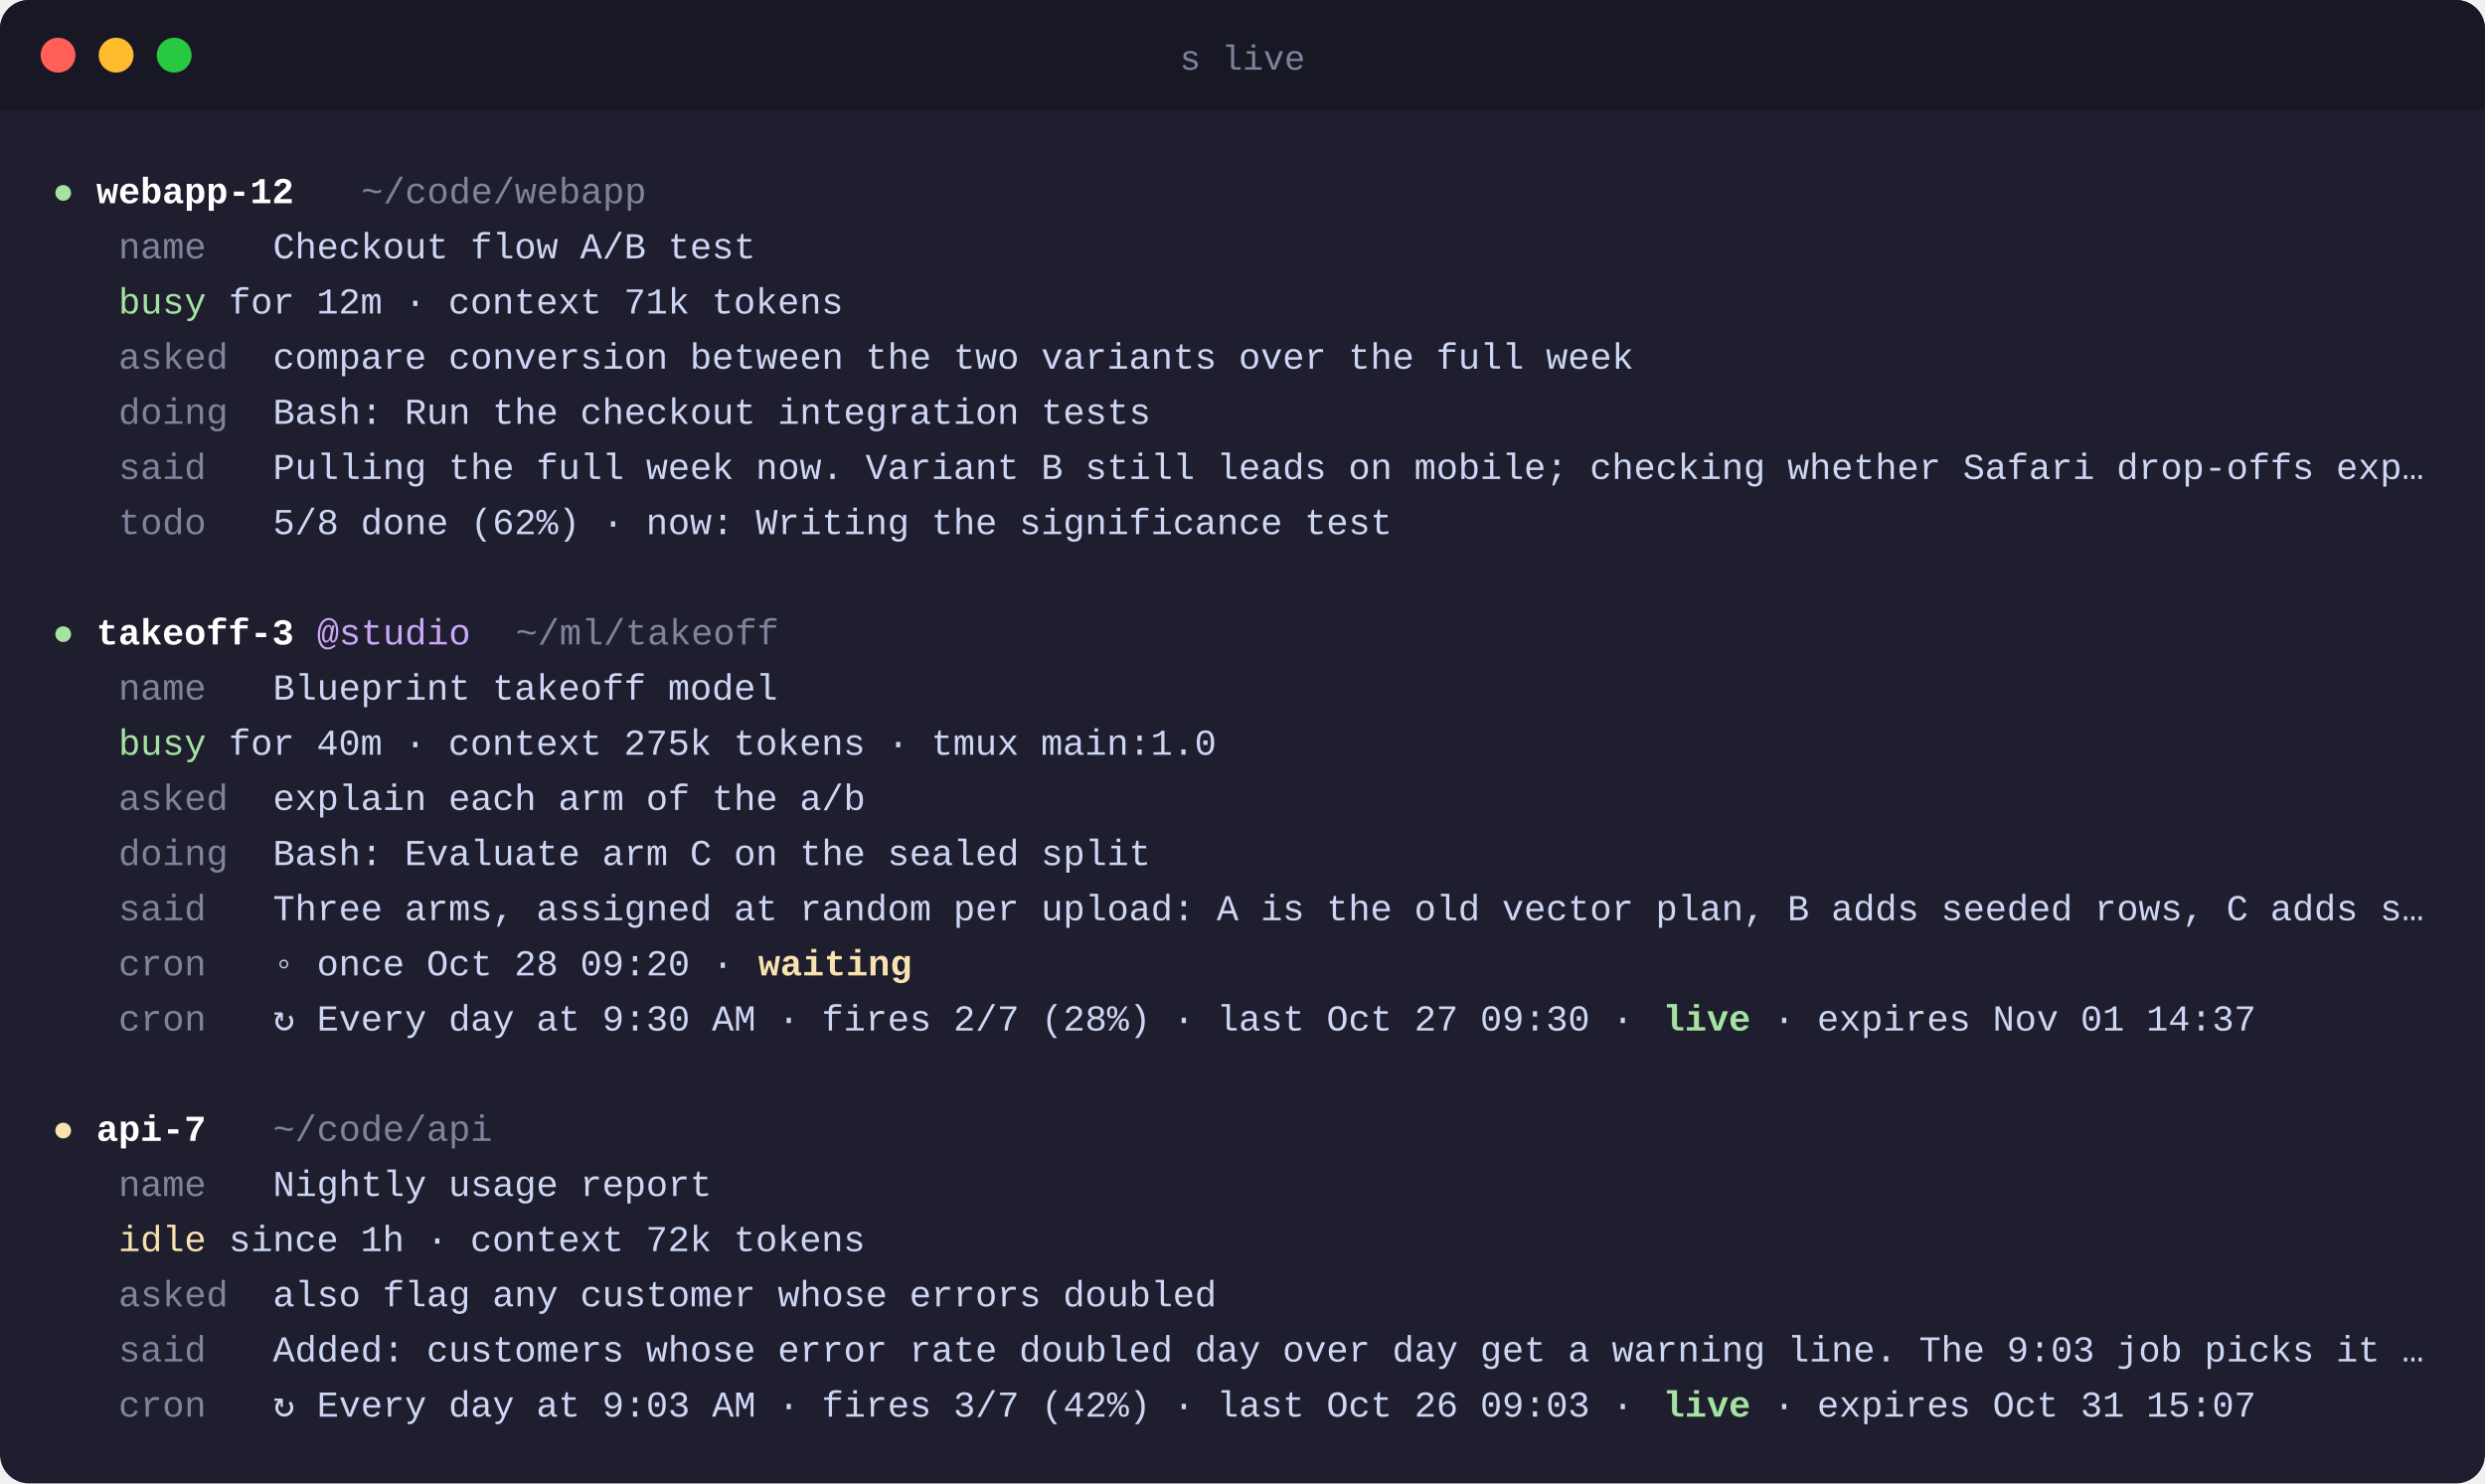
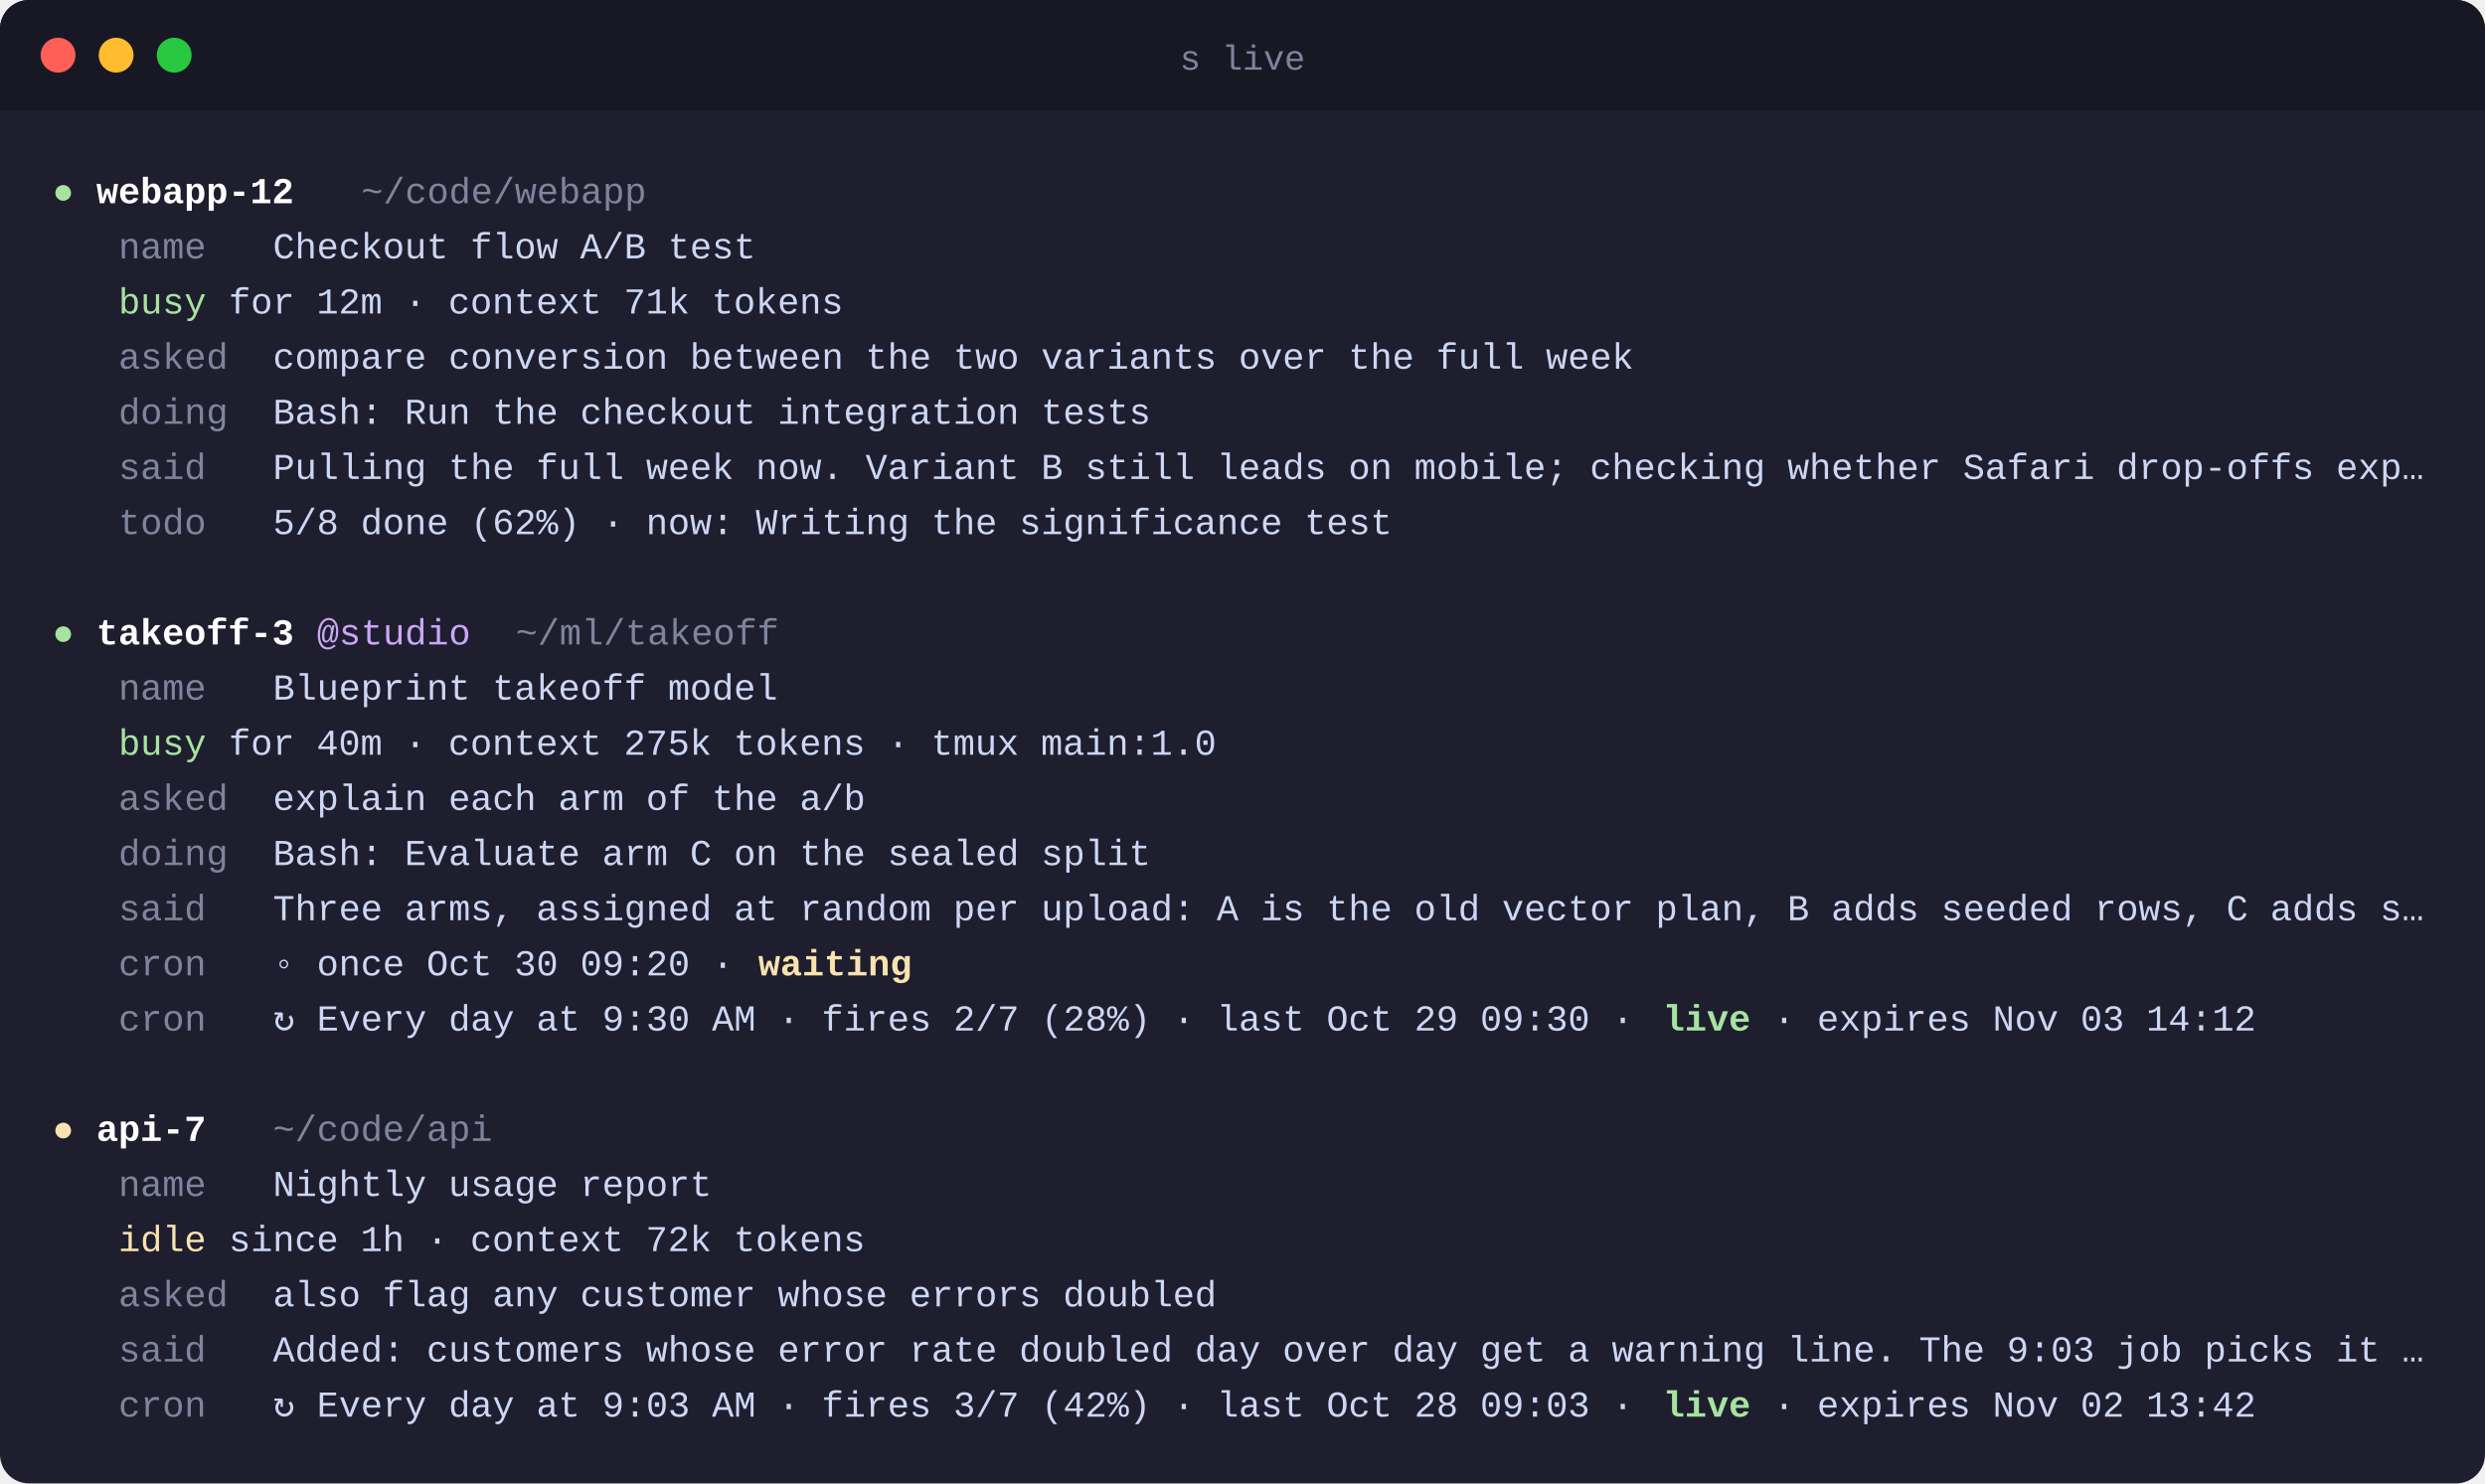
<svg xmlns="http://www.w3.org/2000/svg" width="856" height="511" viewBox="0 0 856 511" font-family="SFMono-Regular, Menlo, Consolas, 'Liberation Mono', monospace" font-size="12.6">
  <rect width="856" height="511" rx="10" fill="#1e1e2e" />
  <path d="M10 0h836a10 10 0 0 1 10 10v28H0V10A10 10 0 0 1 10 0z" fill="#181825" />
  <circle cx="20" cy="19" r="6" fill="#ff5f57" />
  <circle cx="40" cy="19" r="6" fill="#febc2e" />
  <circle cx="60" cy="19" r="6" fill="#28c840" />
  <text x="428.0" y="24" text-anchor="middle" fill="#7f849c" font-size="12">s live</text>
  <text y="70">
    <tspan x="18.0" fill="#a6e3a1" xml:space="preserve">●</tspan>
    <tspan x="33.2" fill="#ffffff" font-weight="600" xml:space="preserve">webapp-12</tspan>
    <tspan x="124.4" fill="#7f849c" xml:space="preserve">~/code/webapp</tspan>
  </text>
  <text y="89">
    <tspan x="40.8" fill="#7f849c" xml:space="preserve">name</tspan>
    <tspan x="94.0" fill="#cdd6f4" xml:space="preserve">Checkout flow A/B test</tspan>
  </text>
  <text y="108">
    <tspan x="40.8" fill="#a6e3a1" xml:space="preserve">busy</tspan>
    <tspan x="78.8" fill="#cdd6f4" xml:space="preserve">for 12m · context 71k tokens</tspan>
  </text>
  <text y="127">
    <tspan x="40.8" fill="#7f849c" xml:space="preserve">asked</tspan>
    <tspan x="94.0" fill="#cdd6f4" xml:space="preserve">compare conversion between the two variants over the full week</tspan>
  </text>
  <text y="146">
    <tspan x="40.8" fill="#7f849c" xml:space="preserve">doing</tspan>
    <tspan x="94.0" fill="#cdd6f4" xml:space="preserve">Bash: Run the checkout integration tests</tspan>
  </text>
  <text y="165">
    <tspan x="40.8" fill="#7f849c" xml:space="preserve">said</tspan>
    <tspan x="94.0" fill="#cdd6f4" xml:space="preserve">Pulling the full week now. Variant B still leads on mobile; checking whether Safari drop-offs exp…</tspan>
  </text>
  <text y="184">
    <tspan x="40.8" fill="#7f849c" xml:space="preserve">todo</tspan>
    <tspan x="94.0" fill="#cdd6f4" xml:space="preserve">5/8 done (62%) · now: Writing the significance test</tspan>
  </text>
  <text y="203" />
  <text y="222">
    <tspan x="18.0" fill="#a6e3a1" xml:space="preserve">●</tspan>
    <tspan x="33.2" fill="#ffffff" font-weight="600" xml:space="preserve">takeoff-3</tspan>
    <tspan x="109.2" fill="#cba6f7" xml:space="preserve">@studio</tspan>
    <tspan x="177.6" fill="#7f849c" xml:space="preserve">~/ml/takeoff</tspan>
  </text>
  <text y="241">
    <tspan x="40.8" fill="#7f849c" xml:space="preserve">name</tspan>
    <tspan x="94.0" fill="#cdd6f4" xml:space="preserve">Blueprint takeoff model</tspan>
  </text>
  <text y="260">
    <tspan x="40.8" fill="#a6e3a1" xml:space="preserve">busy</tspan>
    <tspan x="78.8" fill="#cdd6f4" xml:space="preserve">for 40m · context 275k tokens · tmux main:1.0</tspan>
  </text>
  <text y="279">
    <tspan x="40.8" fill="#7f849c" xml:space="preserve">asked</tspan>
    <tspan x="94.0" fill="#cdd6f4" xml:space="preserve">explain each arm of the a/b</tspan>
  </text>
  <text y="298">
    <tspan x="40.8" fill="#7f849c" xml:space="preserve">doing</tspan>
    <tspan x="94.0" fill="#cdd6f4" xml:space="preserve">Bash: Evaluate arm C on the sealed split</tspan>
  </text>
  <text y="317">
    <tspan x="40.8" fill="#7f849c" xml:space="preserve">said</tspan>
    <tspan x="94.0" fill="#cdd6f4" xml:space="preserve">Three arms, assigned at random per upload: A is the old vector plan, B adds seeded rows, C adds s…</tspan>
  </text>
  <text y="336">
    <tspan x="40.8" fill="#7f849c" xml:space="preserve">cron</tspan>
-     <tspan x="94.0" fill="#cdd6f4" xml:space="preserve">◦ once Oct 28 09:20 · </tspan>
+     <tspan x="94.0" fill="#cdd6f4" xml:space="preserve">◦ once Oct 30 09:20 · </tspan>
    <tspan x="261.2" fill="#f9e2af" font-weight="600" xml:space="preserve">waiting</tspan>
  </text>
  <text y="355">
    <tspan x="40.8" fill="#7f849c" xml:space="preserve">cron</tspan>
-     <tspan x="94.0" fill="#cdd6f4" xml:space="preserve">↻ Every day at 9:30 AM · fires 2/7 (28%) · last Oct 27 09:30 · </tspan>
+     <tspan x="94.0" fill="#cdd6f4" xml:space="preserve">↻ Every day at 9:30 AM · fires 2/7 (28%) · last Oct 29 09:30 · </tspan>
    <tspan x="572.8" fill="#a6e3a1" font-weight="600" xml:space="preserve">live</tspan>
-     <tspan x="610.8" fill="#cdd6f4" xml:space="preserve">· expires Nov 01 14:37</tspan>
+     <tspan x="610.8" fill="#cdd6f4" xml:space="preserve">· expires Nov 03 14:12</tspan>
  </text>
  <text y="374" />
  <text y="393">
    <tspan x="18.0" fill="#f9e2af" xml:space="preserve">●</tspan>
    <tspan x="33.2" fill="#ffffff" font-weight="600" xml:space="preserve">api-7</tspan>
    <tspan x="94.0" fill="#7f849c" xml:space="preserve">~/code/api</tspan>
  </text>
  <text y="412">
    <tspan x="40.8" fill="#7f849c" xml:space="preserve">name</tspan>
    <tspan x="94.0" fill="#cdd6f4" xml:space="preserve">Nightly usage report</tspan>
  </text>
  <text y="431">
    <tspan x="40.8" fill="#f9e2af" xml:space="preserve">idle</tspan>
    <tspan x="78.8" fill="#cdd6f4" xml:space="preserve">since 1h · context 72k tokens</tspan>
  </text>
  <text y="450">
    <tspan x="40.8" fill="#7f849c" xml:space="preserve">asked</tspan>
    <tspan x="94.0" fill="#cdd6f4" xml:space="preserve">also flag any customer whose errors doubled</tspan>
  </text>
  <text y="469">
    <tspan x="40.8" fill="#7f849c" xml:space="preserve">said</tspan>
    <tspan x="94.0" fill="#cdd6f4" xml:space="preserve">Added: customers whose error rate doubled day over day get a warning line. The 9:03 job picks it …</tspan>
  </text>
  <text y="488">
    <tspan x="40.8" fill="#7f849c" xml:space="preserve">cron</tspan>
-     <tspan x="94.0" fill="#cdd6f4" xml:space="preserve">↻ Every day at 9:03 AM · fires 3/7 (42%) · last Oct 26 09:03 · </tspan>
+     <tspan x="94.0" fill="#cdd6f4" xml:space="preserve">↻ Every day at 9:03 AM · fires 3/7 (42%) · last Oct 28 09:03 · </tspan>
    <tspan x="572.8" fill="#a6e3a1" font-weight="600" xml:space="preserve">live</tspan>
-     <tspan x="610.8" fill="#cdd6f4" xml:space="preserve">· expires Oct 31 15:07</tspan>
+     <tspan x="610.8" fill="#cdd6f4" xml:space="preserve">· expires Nov 02 13:42</tspan>
  </text>
</svg>
